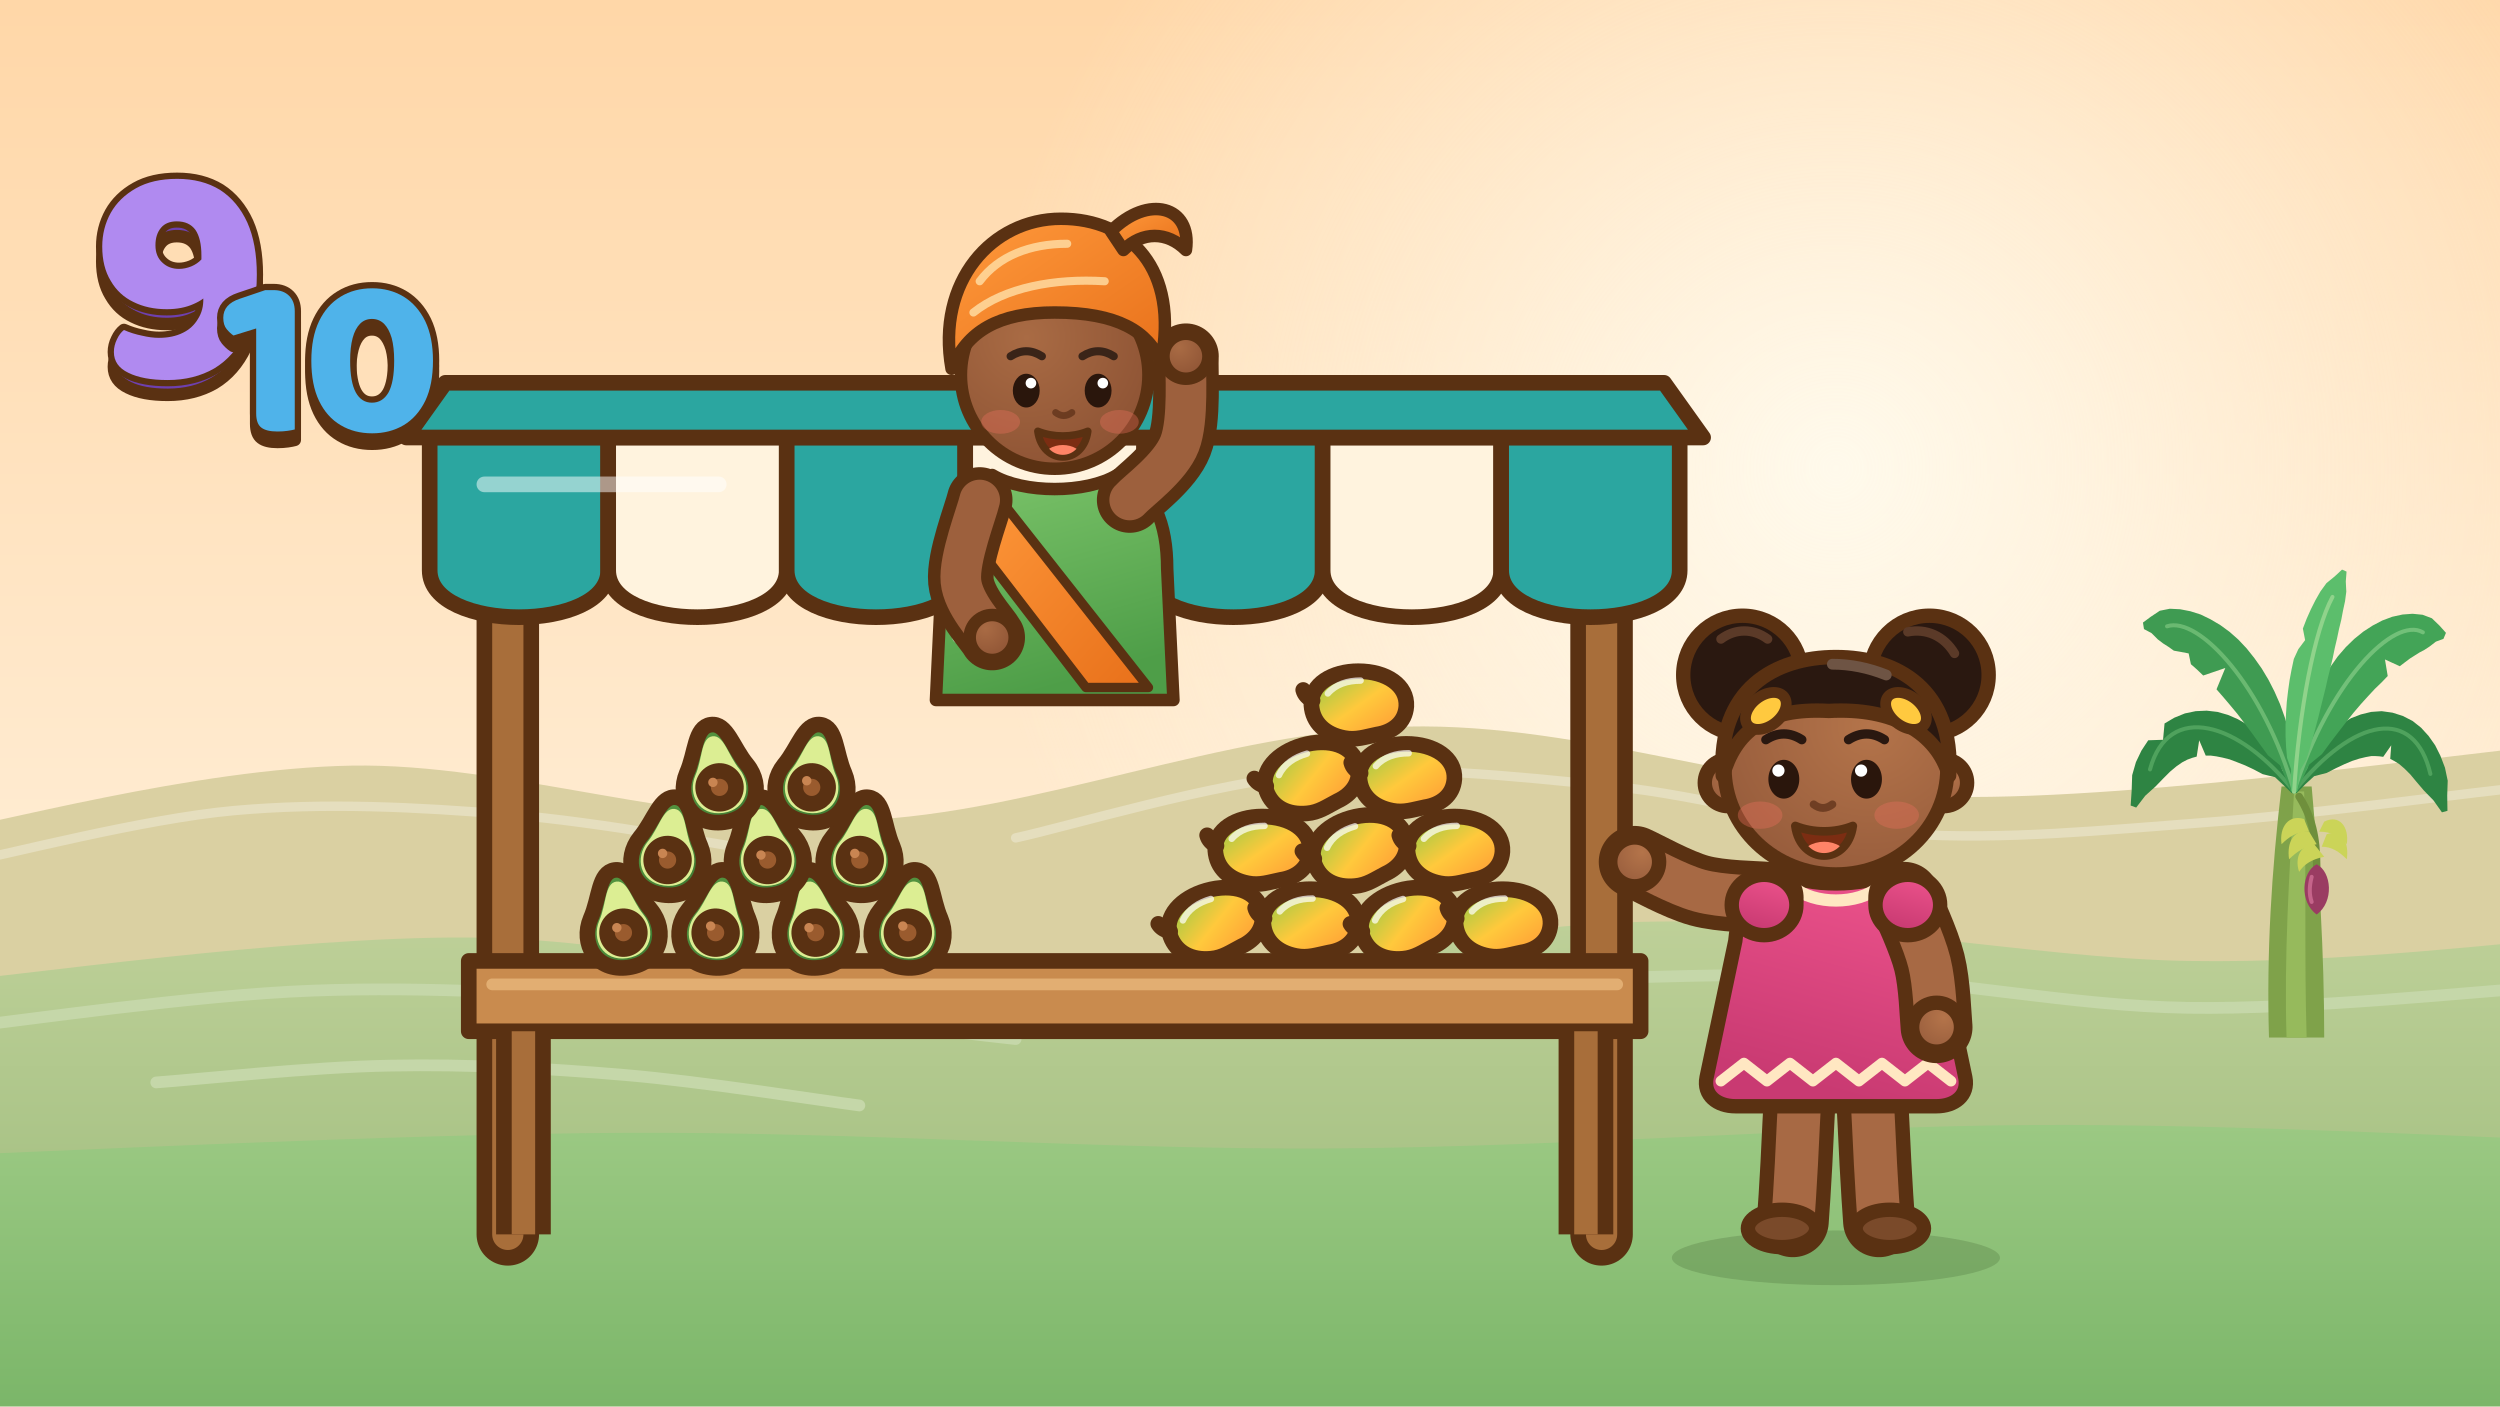
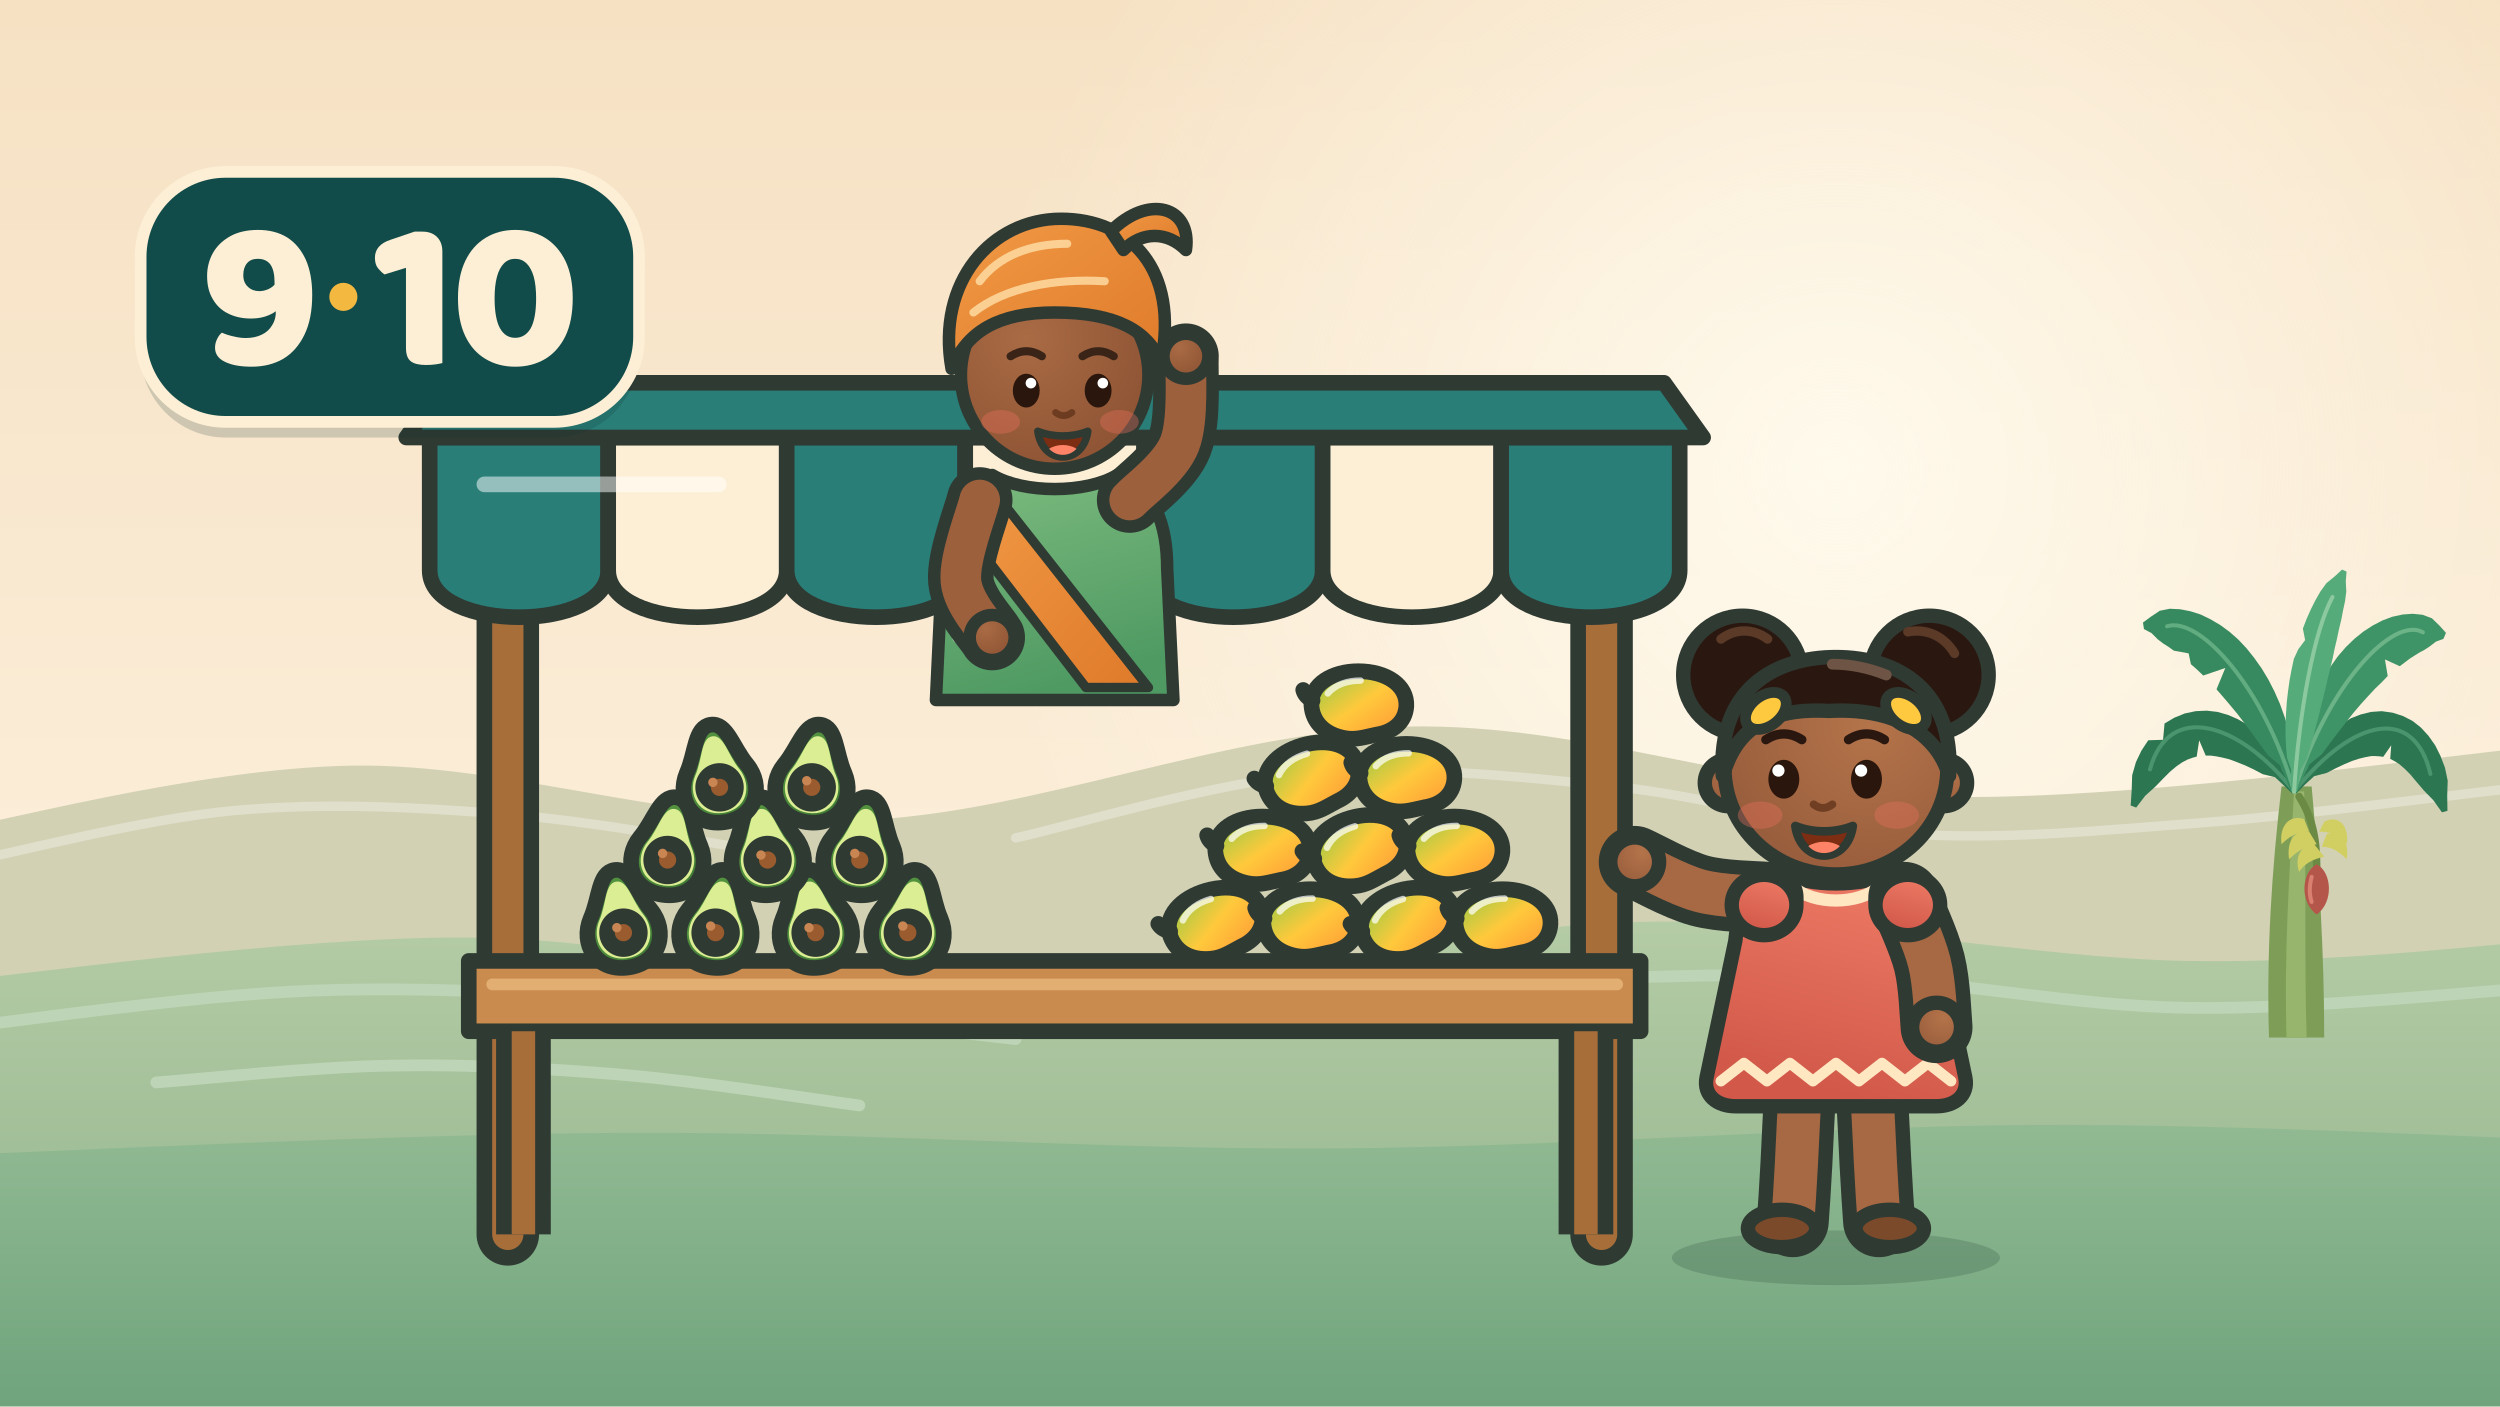
<svg xmlns="http://www.w3.org/2000/svg" viewBox="0 0 640 360" width="640" height="360" preserveAspectRatio="xMidYMid slice">
  <defs>
    <linearGradient id="tsky" x1="0" y1="0" x2="0" y2="1">
-       <stop offset="0" stop-color="#FFD7A8" />
-       <stop offset="0.7" stop-color="#FFEFD8" />
-       <stop offset="1" stop-color="#FFF6EA" />
+       <stop offset="0" stop-color="#F6E1C3" />
+       <stop offset="0.7" stop-color="#FCEFDB" />
+       <stop offset="1" stop-color="#FDF6EA" />
    </linearGradient>
    <radialGradient id="tglow" cx="0.5" cy="0.5" r="0.5">
      <stop offset="0" stop-color="#FFFBEE" stop-opacity="0.95" />
      <stop offset="0.5" stop-color="#FFFBEE" stop-opacity="0.45" />
      <stop offset="1" stop-color="#FFFBEE" stop-opacity="0" />
    </radialGradient>
    <linearGradient id="tmid" x1="0" y1="226" x2="0" y2="320" gradientUnits="userSpaceOnUse">
-       <stop offset="0" stop-color="#c1d29b" />
-       <stop offset="1" stop-color="#a2bf80" />
+       <stop offset="0" stop-color="#b8cea8" />
+       <stop offset="1" stop-color="#98b992" />
    </linearGradient>
    <linearGradient id="tnear" x1="0" y1="280" x2="0" y2="360" gradientUnits="userSpaceOnUse">
-       <stop offset="0" stop-color="#9fcb86" />
-       <stop offset="1" stop-color="#7bb669" />
+       <stop offset="0" stop-color="#95bc95" />
+       <stop offset="1" stop-color="#6fa47c" />
    </linearGradient>
    <symbol id="bp" viewBox="0 0 140 190">
-       <path d="M62 190C61 156 63 124 67 90H79C82 124 84 156 84 190Z" fill="#7FA24A" />
-       <path d="M69 190C68 158 70 126 72 92H76C77 126 76 158 77 190Z" fill="#96BA5C" />
-       <path d="M72.9 91.3L70.2 87.3L67.3 83.5L65.9 78.4L63.2 74.6L60.2 71.1L56.9 68L53.4 65.4L49.6 63.2L45.7 61.5L41.5 60.3L37.2 59.8L32.8 60L28.5 60.9L24.3 62.6L20.4 64.9L19.8 71.4L13.9 71.6L11.2 75.7L9 80.3L7.5 85.5L7.3 91.5L6.9 97.6L9.1 98.4L12.7 93.7L16.8 90L19.9 86.8L22.6 84.1L25.1 82L27.4 80.4L29.5 79.3L31.4 78.6L33.2 78.1L34.2 71.6L36.8 77.7L38.8 77.7L41 78L43.5 78.5L46.3 79.2L49.2 80.3L52.5 81.6L55.9 83.2L59.5 85.1L64.4 86.3L67.7 89.4L71.1 92.7Z" fill="#2E8443" />
-       <path d="M72 92C50 64 22 56 14.6 83.2" fill="none" stroke="#5DAF68" stroke-width="1.6" stroke-linecap="round" opacity=".7" />
-       <path d="M72.9 92.8L76.5 89.1L80 85.9L85 84.6L88.7 82.7L92.1 81.1L95.2 79.8L98 78.9L100.5 78.3L102.7 77.9L104.5 77.9L106.1 78L107.5 78.2L110.7 73.6L110.3 79L112 79.9L113.9 81.1L116 82.9L118.3 85.2L120.8 88.2L123.7 91.6L127.5 95.5L130.9 100.3L133.1 99.7L133 93.6L133.2 87.7L132.1 82.5L130.3 77.8L128.2 73.6L125.6 69.9L122.6 66.6L119.2 63.9L115.3 61.9L111.2 60.6L106.9 60L102.7 60.3L98.6 61.3L94.7 62.8L91 65L87.6 67.5L84.4 70.6L81.4 74L78.6 77.9L77.1 83.1L74.1 87L71.1 91.2Z" fill="#2E8443" />
-       <path d="M72 92C96 62 120 58 126.3 85" fill="none" stroke="#5DAF68" stroke-width="1.6" stroke-linecap="round" opacity=".7" />
-       <path d="M73.2 91.7L71.9 85.8L70.4 80.2L71.1 73.7L69.9 68L68.3 62.5L66.4 57.2L64.2 52.2L61.8 47.5L59.1 43L56.2 38.9L53.1 35L49.8 31.5L46.3 28.4L42.6 25.7L38.7 23.4L34.8 21.5L30.7 20.2L26.6 19.4L22.5 19.2L18.5 20L14.9 22.4L11.8 24.7L12.2 27.3L15.2 28.9L17.7 31.4L19.8 33L22 34.4L24.1 35.9L26.9 36.4L30 37L30.9 41.3L33.3 43.4L35.8 45.8L44.6 42.8L41.1 51.3L43.8 54.4L46.6 57.7L49.5 61.2L52.4 65L55.4 69L58.4 73.2L61.6 77.6L66.4 81.6L68.7 86.9L70.8 92.3Z" fill="#3F9B52" />
-       <path d="M72 92C60 50 34 22 21.4 26.2" fill="none" stroke="#7CC67F" stroke-width="1.6" stroke-linecap="round" opacity=".7" />
-       <path d="M73.1 92.4L75.5 86.7L78.1 81.2L83.1 77.1L86.4 72.6L89.6 68.4L92.7 64.4L95.7 60.6L98.6 57.2L101.5 54L104.2 51.1L106.9 48.5L109.3 46L108.2 39.4L114.1 42.1L116.2 40.5L118.2 39L120.1 37.8L122 36.6L123.9 35.6L125.9 34.3L128.5 32.3L131.5 31.2L132.5 28.8L130 26L126.9 23L123.2 21.6L119.2 21.2L115.2 21.5L111.1 22.4L107.1 23.9L103.3 25.9L99.6 28.3L96 31.2L92.6 34.5L89.4 38.2L86.5 42.3L83.7 46.6L81.2 51.3L78.8 56.3L76.8 61.6L75 67.2L73.6 73L74.1 79.7L72.4 85.6L70.9 91.6Z" fill="#43A457" />
-       <path d="M72 92C86 48 112 22 123.3 28.6" fill="none" stroke="#86CC87" stroke-width="1.6" stroke-linecap="round" opacity=".7" />
-       <path d="M73.2 92.1L73.8 87.8L74.5 83.4L76.9 79.3L78.2 75.1L79.4 70.9L80.5 66.8L81.6 62.7L82.6 58.6L83.6 54.6L84.6 50.6L85.5 46.6L86.5 42.6L87.4 38.8L88.2 34.9L89.1 31.1L89.9 27.3L90.8 23.6L91.5 19.9L92.3 16.2L92.8 12.4L92.6 8.3L92.9 4.4L91.1 3.6L88.2 6.3L84.9 9L82.5 12.3L80.5 15.8L78.7 19.4L77 23.2L75.5 27.1L76.4 31.7L73.7 35.3L71.9 39.2L71 43.4L70.2 47.7L69.6 52L69.1 56.3L68.8 60.7L68.6 65.2L68.6 69.6L68.8 74.1L69.2 78.6L70.8 83.1L70.8 87.5L70.8 91.9Z" fill="#5CBE6C" />
-       <path d="M72 92C74 60 80 28 87.3 14.5" fill="none" stroke="#A6DB98" stroke-width="1.6" stroke-linecap="round" opacity=".7" />
-       <path d="M74 94C79 102 81 110 81 122" fill="none" stroke="#6F8F3C" stroke-width="3" stroke-linecap="round" />
-       <g fill="#CBD458">
+       <path d="M62 190C61 156 63 124 67 90H79C82 124 84 156 84 190Z" fill="#7E9E58" />
+       <path d="M69 190C68 158 70 126 72 92H76C77 126 76 158 77 190Z" fill="#97B56C" />
+       <path d="M72.9 91.3L70.2 87.3L67.3 83.5L65.9 78.4L63.2 74.6L60.2 71.1L56.9 68L53.4 65.4L49.6 63.2L45.7 61.5L41.5 60.3L37.2 59.8L32.8 60L28.5 60.9L24.3 62.6L20.4 64.9L19.8 71.4L13.9 71.6L11.2 75.7L9 80.3L7.5 85.5L7.3 91.5L6.9 97.6L9.1 98.4L12.7 93.7L16.8 90L19.9 86.8L22.6 84.1L25.1 82L27.4 80.4L29.5 79.3L31.4 78.6L33.2 78.1L34.2 71.6L36.8 77.7L38.8 77.7L41 78L43.5 78.5L46.3 79.2L49.2 80.3L52.5 81.6L55.9 83.2L59.5 85.1L64.4 86.3L67.7 89.4L71.1 92.7Z" fill="#2C7652" />
+       <path d="M72 92C50 64 22 56 14.6 83.2" fill="none" stroke="#58A27A" stroke-width="1.6" stroke-linecap="round" opacity=".7" />
+       <path d="M72.9 92.8L76.5 89.1L80 85.9L85 84.6L88.7 82.7L92.1 81.1L95.2 79.8L98 78.9L100.5 78.3L102.7 77.9L104.5 77.9L106.1 78L107.5 78.2L110.7 73.6L110.3 79L112 79.9L113.9 81.1L116 82.9L118.3 85.2L120.8 88.2L123.7 91.6L127.5 95.5L130.9 100.3L133.1 99.7L133 93.6L133.2 87.7L132.1 82.5L130.3 77.8L128.2 73.6L125.6 69.9L122.6 66.6L119.2 63.9L115.3 61.9L111.2 60.6L106.9 60L102.7 60.3L98.6 61.3L94.7 62.8L91 65L87.6 67.5L84.4 70.6L81.4 74L78.6 77.9L77.1 83.1L74.1 87L71.1 91.2Z" fill="#2C7652" />
+       <path d="M72 92C96 62 120 58 126.3 85" fill="none" stroke="#58A27A" stroke-width="1.6" stroke-linecap="round" opacity=".7" />
+       <path d="M73.2 91.7L71.9 85.8L70.4 80.2L71.1 73.7L69.9 68L68.3 62.5L66.4 57.2L64.2 52.2L61.8 47.5L59.1 43L56.2 38.9L53.1 35L49.8 31.5L46.3 28.4L42.6 25.7L38.7 23.4L34.8 21.5L30.7 20.2L26.6 19.4L22.5 19.2L18.5 20L14.9 22.4L11.8 24.7L12.2 27.3L15.2 28.9L17.7 31.4L19.8 33L22 34.4L24.1 35.9L26.9 36.4L30 37L30.9 41.3L33.3 43.4L35.8 45.8L44.6 42.8L41.1 51.3L43.8 54.4L46.6 57.7L49.5 61.2L52.4 65L55.4 69L58.4 73.2L61.6 77.6L66.4 81.6L68.7 86.9L70.8 92.3Z" fill="#378A5F" />
+       <path d="M72 92C60 50 34 22 21.4 26.2" fill="none" stroke="#74BA8E" stroke-width="1.6" stroke-linecap="round" opacity=".7" />
+       <path d="M73.1 92.4L75.5 86.7L78.1 81.2L83.1 77.1L86.4 72.6L89.6 68.4L92.7 64.4L95.7 60.6L98.6 57.2L101.5 54L104.2 51.1L106.9 48.5L109.3 46L108.2 39.4L114.1 42.1L116.2 40.5L118.2 39L120.1 37.8L122 36.6L123.9 35.6L125.9 34.3L128.5 32.3L131.5 31.2L132.5 28.8L130 26L126.9 23L123.2 21.6L119.2 21.2L115.2 21.5L111.1 22.4L107.1 23.9L103.3 25.9L99.6 28.3L96 31.2L92.6 34.5L89.4 38.2L86.5 42.3L83.7 46.6L81.2 51.3L78.8 56.3L76.8 61.6L75 67.2L73.6 73L74.1 79.7L72.4 85.6L70.9 91.6Z" fill="#3F9467" />
+       <path d="M72 92C86 48 112 22 123.3 28.6" fill="none" stroke="#80C196" stroke-width="1.6" stroke-linecap="round" opacity=".7" />
+       <path d="M73.2 92.1L73.8 87.8L74.5 83.4L76.9 79.3L78.2 75.1L79.4 70.9L80.5 66.8L81.6 62.7L82.6 58.6L83.6 54.6L84.6 50.6L85.5 46.6L86.5 42.6L87.4 38.8L88.2 34.9L89.1 31.1L89.9 27.3L90.8 23.6L91.5 19.9L92.3 16.2L92.8 12.4L92.6 8.3L92.9 4.4L91.1 3.6L88.2 6.3L84.9 9L82.5 12.3L80.5 15.8L78.7 19.4L77 23.2L75.5 27.1L76.4 31.7L73.7 35.3L71.9 39.2L71 43.4L70.2 47.7L69.6 52L69.1 56.3L68.8 60.7L68.6 65.2L68.6 69.6L68.8 74.1L69.2 78.6L70.8 83.1L70.8 87.5L70.8 91.9Z" fill="#56AB7B" />
+       <path d="M72 92C74 60 80 28 87.3 14.5" fill="none" stroke="#A2D6AE" stroke-width="1.6" stroke-linecap="round" opacity=".7" />
+       <path d="M74 94C79 102 81 110 81 122" fill="none" stroke="#6B8A44" stroke-width="3" stroke-linecap="round" />
+       <g fill="#D2CF62">
        <path d="M76 103C70 101 66 106 67 113C70 110 73 108 78 108Z" />
        <path d="M78 108C72 107 69 112 70 119C73 116 76 114 81 113Z" />
        <path d="M80 113C75 113 72 118 74 124C76 121 79 119 84 118Z" />
        <path d="M84 104C90 101 94 106 93 113C90 110 87 108 82 108Z" />
        <path d="M85 109C91 107 94 112 93 119C90 116 87 114 83 114Z" />
      </g>
-       <path d="M81 121C87 124 88 136 81 141C74 136 75 124 81 121Z" fill="#9A3C62" />
-       <path d="M79 126C78 130 78 133 79 136" fill="none" stroke="#C5648A" stroke-width="1.6" stroke-linecap="round" />
+       <path d="M81 121C87 124 88 136 81 141C74 136 75 124 81 121Z" fill="#B4574A" />
+       <path d="M79 126C78 130 78 133 79 136" fill="none" stroke="#DA8070" stroke-width="1.6" stroke-linecap="round" />
    </symbol>
    <radialGradient id="sk-seller" cx="0.35" cy="0.3" r="0.85">
      <stop offset="0" stop-color="#A96B44" />
      <stop offset="1" stop-color="#8A5032" />
    </radialGradient>
    <linearGradient id="seller-wrap" x1="0" y1="0" x2="1" y2="1">
-       <stop offset="0" stop-color="#FF9A3C" />
-       <stop offset="1" stop-color="#E8701A" />
+       <stop offset="0" stop-color="#F29A45" />
+       <stop offset="1" stop-color="#DE7A2A" />
    </linearGradient>
    <linearGradient id="seller-cloth" x1="0" y1="0" x2="0.3" y2="1">
-       <stop offset="0" stop-color="#7CC46A" />
-       <stop offset="1" stop-color="#4E9E48" />
+       <stop offset="0" stop-color="#7DBB7F" />
+       <stop offset="1" stop-color="#4F9A63" />
    </linearGradient>
    <linearGradient id="g-avo" x1="0" y1="0" x2="1" y2="1">
      <stop offset="0" stop-color="#5C9E44" />
      <stop offset="1" stop-color="#3B7631" />
    </linearGradient>
-     <g id="fr-avocado" stroke="#5A3112" stroke-linejoin="round">
+     <g id="fr-avocado" stroke="#2F3A33" stroke-linejoin="round">
      <path d="M50 8C64 8 66 30 76 46C88 66 78 92 50 92C22 92 12 66 24 46C34 30 36 8 50 8Z" fill="url(#g-avo)" />
      <path d="M50 18C60 18 61 36 69 49C78 64 71 84 50 84C29 84 22 64 31 49C39 36 40 18 50 18Z" fill="#DCEE93" stroke="none" />
      <circle cx="50" cy="62" r="14" fill="#9A5B2E" />
      <circle cx="45" cy="57" r="4" fill="#C98552" stroke="none" />
    </g>
    <linearGradient id="g-mango" x1="0" y1="0" x2="1" y2="1">
      <stop offset="0.1" stop-color="#9BCB45" />
      <stop offset="0.5" stop-color="#FFC93C" />
      <stop offset="1" stop-color="#FF9234" />
    </linearGradient>
-     <g id="fr-mango" stroke="#5A3112" stroke-linejoin="round">
+     <g id="fr-mango" stroke="#2F3A33" stroke-linejoin="round">
      <g transform="rotate(-28 50 52)">
        <path d="M10 54C9 36 28 25 50 25C74 25 92 37 91 55C90 69 79 77 66 79C56 81 48 84 38 82C22 79 11 69 10 54Z" fill="url(#g-mango)" />
        <path d="M24 44C31 36 41 33 52 33" fill="none" stroke="#fff" stroke-opacity=".7" stroke-width="5.5" stroke-linecap="round" />
        <path d="M11 50C7 48 4 45 3 41" fill="none" stroke-linecap="round" />
      </g>
    </g>
    <radialGradient id="sk-keza" cx="0.35" cy="0.3" r="0.85">
      <stop offset="0" stop-color="#B4744A" />
      <stop offset="1" stop-color="#93593A" />
    </radialGradient>
    <linearGradient id="kz-dress" x1="0" y1="0" x2="0.3" y2="1">
-       <stop offset="0" stop-color="#F0558E" />
-       <stop offset="1" stop-color="#C93A72" />
-     </linearGradient>
-     <g id="n9">
-       <path transform="translate(-27.8 0)" d="M6.9-7.3L6.9-7.3Q6.9-9.4 7.9-11.4Q8.8-13.3 10.1-14.3L10.1-14.3Q12.8-13.1 15.8-12.5Q18.7-11.8 21.2-11.8L21.2-11.8Q25.6-11.8 28.8-13.4Q31.9-14.9 33.6-17.8Q35.4-20.6 35.3-24.3L35.3-24.3Q34-23.3 32.1-22.5Q30.3-21.7 28.2-21.3Q26.1-20.9 23.7-20.9L23.7-20.9Q17.7-20.9 13.1-23.2Q8.5-25.4 5.9-29.9Q3.2-34.3 3.2-40.8L3.2-40.8Q3.2-46.6 5.9-51.5Q8.6-56.3 13.9-59.3Q19.2-62.3 27-62.3L27-62.3Q34.9-62.3 40.6-58.8Q46.2-55.2 49.3-48.4Q52.3-41.6 52.3-31.9L52.3-31.9Q52.3-20.8 48.7-13.4Q45.1-5.9 38.8-2.1Q32.4 1.6 24 1.6L24 1.6Q16.1 1.6 11.5-0.7Q6.9-2.9 6.9-7.3ZM27.6-33.7L27.6-33.7Q29.5-33.7 31.5-34.5Q33.4-35.3 34.7-36.7L34.7-36.7L34.7-38Q34.7-43.3 32.8-46.1Q30.8-48.8 26.9-48.8L26.9-48.8Q23.6-48.8 21.9-46.8Q20.1-44.7 20.1-41.2L20.1-41.2Q20.1-37.7 22.3-35.7Q24.4-33.7 27.6-33.7Z" />
-     </g>
-     <g id="n10">
-       <path transform="translate(-47.2 0)" d="M32.5-52.2L32.5-13.1L15.5-13.1L15.5-44.6L5.5-41.5Q4-42.5 2.5-44.3Q1-46.1 1-49.3L1-49.3Q1-55.3 8.3-57.7L8.3-57.7L19.5-61.5L23.2-61.5Q27.5-61.5 30-59Q32.5-56.5 32.5-52.2L32.5-52.2ZM15.5-7.2L15.5-26.4L32.5-26.4L32.5-0.1Q31.4 0.2 29.4 0.5Q27.3 0.8 24.9 0.8L24.9 0.8Q20 0.8 17.8-0.9Q15.5-2.6 15.5-7.2L15.5-7.2Z" />
-       <path transform="translate(-10.9 0)" d="M40-30.4L40-30.4Q40-36.3 38.9-40.4Q37.7-44.5 35.5-46.7Q33.3-48.8 30.2-48.8L30.2-48.8Q27.1-48.8 25.0-46.7Q22.8-44.5 21.7-40.4Q20.6-36.3 20.6-30.4L20.6-30.4Q20.6-21 23.1-16.4Q25.6-11.9 30.2-11.9L30.2-11.9Q34.9-11.9 37.5-16.4Q40-21 40-30.4ZM30.3 1.6L30.3 1.6Q22.4 1.6 16.4-2Q10.3-5.6 6.9-12.7Q3.5-19.8 3.5-30.4L3.5-30.4Q3.5-40.7 6.9-47.8Q10.3-54.9 16.4-58.6Q22.4-62.3 30.3-62.3L30.3-62.3Q38.1-62.3 44.2-58.6Q50.2-54.9 53.7-47.8Q57.1-40.7 57.1-30.4L57.1-30.4Q57.1-19.8 53.7-12.7Q50.2-5.6 44.2-2Q38.1 1.6 30.3 1.6Z" />
-     </g>
+       <stop offset="0" stop-color="#F07E68" />
+       <stop offset="1" stop-color="#D2594A" />
+     </linearGradient>
  </defs>
  <rect width="640" height="360" fill="url(#tsky)" />
  <circle cx="470" cy="120" r="220" fill="url(#tglow)" />
-   <path d="M-20 214c18.3-3 70-17.3 110-18c40-.7 85 15.7 130 14c45-1.7 93.3-23 140-24c46.7-1 90 17.3 140 18c50 .7 133.3-11.7 160-14V360H-20Z" fill="#dad0a2" />
-   <path d="M260 214.5c12.7-2.7 50.7-14.2 76-16.4c25.3-2.2 50.7.5 76 3.1c25.3 2.5 50.7 10.7 76 12.3c25.3 1.6 50.7-1 76-2.9c25.3-1.9 63.3-7 76-8.4M-10 221c11.7-2.2 46.7-11.4 70-13.5c23.3-2.1 46.7-.9 70 1c23.3 1.8 58.3 8.5 70 10.2" fill="none" stroke="#e5debe" stroke-width="2.4" stroke-linecap="round" />
+   <path d="M-20 214c18.3-3 70-17.3 110-18c40-.7 85 15.7 130 14c45-1.7 93.3-23 140-24c46.7-1 90 17.3 140 18c50 .7 133.3-11.7 160-14V360H-20Z" fill="#d2d1b4" />
+   <path d="M260 214.5c12.7-2.7 50.7-14.2 76-16.4c25.3-2.2 50.7.5 76 3.1c25.3 2.5 50.7 10.7 76 12.3c25.3 1.6 50.7-1 76-2.9c25.3-1.9 63.3-7 76-8.4M-10 221c11.7-2.2 46.7-11.4 70-13.5c23.3-2.1 46.7-.9 70 1c23.3 1.8 58.3 8.5 70 10.2" fill="none" stroke="#e0dfcb" stroke-width="2.4" stroke-linecap="round" />
  <path d="M-20 252c23.3-2 93.3-12.3 140-12c46.7.3 90 14.7 140 14c50-.7 110-16.7 160-18c50-1.3 100 9.3 140 10c40 .7 83.3-5 100-6V360H-20Z" fill="url(#tmid)" />
-   <path d="M-10 263c15-1.6 60-8.3 90-9.4c30-1.1 60 .8 90 2.9c30 2.1 75 7.9 90 9.5M40 277.1c10-.7 40-4 60-4.3c20-.4 40 .7 60 2.4c20 1.7 50 6.5 60 7.8M380 251.4c15-.2 60-2.6 90-1.5c30 1.1 60 7.6 90 8.1c30 .5 75-4.3 90-5.2" fill="none" stroke="#c5d7a9" stroke-width="3" stroke-linecap="round" />
+   <path d="M-10 263c15-1.6 60-8.3 90-9.4c30-1.1 60 .8 90 2.9c30 2.1 75 7.9 90 9.5M40 277.1c10-.7 40-4 60-4.3c20-.4 40 .7 60 2.4c20 1.7 50 6.5 60 7.8M380 251.4c15-.2 60-2.6 90-1.5c30 1.1 60 7.6 90 8.1c30 .5 75-4.3 90-5.2" fill="none" stroke="#bed4b6" stroke-width="3" stroke-linecap="round" />
  <use href="#bp" x="541" y="143.5" width="90" height="122.1" />
  <path d="M-20 296c30-1 120-5.7 180-6c60-.3 120 4.3 180 4c60-.3 126.7-5.7 180-6c53.3-.3 116.7 3.3 140 4V360H-20Z" fill="url(#tnear)" />
-   <path d="M130 316V142M410 316V142" stroke="#5A3112" stroke-width="16" stroke-linecap="round" />
+   <path d="M130 316V142M410 316V142" stroke="#2F3A33" stroke-width="16" stroke-linecap="round" />
  <path d="M130 316V142M410 316V142" stroke="#A86E3A" stroke-width="8" stroke-linecap="round" />
-   <g stroke="#5A3112" stroke-width="4" stroke-linejoin="round">
-     <path d="M110 112H155.7V146C155.7 162 110 162 110 146Z" fill="#2BA6A0" />
-     <path d="M155.7 112H201.4V146C201.4 162 155.7 162 155.7 146Z" fill="#FFF3DE" />
-     <path d="M201.4 112H247.1V146C247.1 162 201.4 162 201.4 146Z" fill="#2BA6A0" />
-     <path d="M247.1 112H292.9V146C292.9 162 247.1 162 247.1 146Z" fill="#FFF3DE" />
-     <path d="M292.9 112H338.6V146C338.6 162 292.9 162 292.9 146Z" fill="#2BA6A0" />
-     <path d="M338.6 112H384.3V146C384.3 162 338.6 162 338.6 146Z" fill="#FFF3DE" />
-     <path d="M384.3 112H430V146C430 162 384.3 162 384.3 146Z" fill="#2BA6A0" />
-   </g>
-   <path d="M104 112H436L426 98H114Z" fill="#2BA6A0" stroke="#5A3112" stroke-width="4" stroke-linejoin="round" />
+   <g stroke="#2F3A33" stroke-width="4" stroke-linejoin="round">
+     <path d="M110 112H155.7V146C155.7 162 110 162 110 146Z" fill="#2A7E78" />
+     <path d="M155.7 112H201.4V146C201.4 162 155.7 162 155.7 146Z" fill="#FCEFD5" />
+     <path d="M201.4 112H247.1V146C247.1 162 201.4 162 201.4 146Z" fill="#2A7E78" />
+     <path d="M247.1 112H292.9V146C292.9 162 247.1 162 247.1 146Z" fill="#FCEFD5" />
+     <path d="M292.9 112H338.6V146C338.6 162 292.9 162 292.9 146Z" fill="#2A7E78" />
+     <path d="M338.6 112H384.3V146C384.3 162 338.6 162 338.6 146Z" fill="#FCEFD5" />
+     <path d="M384.3 112H430V146C430 162 384.3 162 384.3 146Z" fill="#2A7E78" />
+   </g>
+   <path d="M104 112H436L426 98H114Z" fill="#2A7E78" stroke="#2F3A33" stroke-width="4" stroke-linejoin="round" />
  <path d="M124 124H184" stroke="#fff" stroke-width="4" stroke-linecap="round" opacity=".5" />
  <g transform="translate(270 256) scale(0.8 0.8)">
-     <path d="M-20 -168C-32 -164-36 -152-36 -138L-38 -96H38L36 -138C36 -152 32 -164 20 -168C10 -162-10 -162-20 -168Z" fill="url(#seller-cloth)" stroke="#5A3112" stroke-width="4" stroke-linejoin="round" />
-     <path d="M-22 -166L30 -100H10L-30 -152Z" fill="url(#seller-wrap)" stroke="#5A3112" stroke-width="3" stroke-linejoin="round" />
+     <path d="M-20 -168C-32 -164-36 -152-36 -138L-38 -96H38L36 -138C36 -152 32 -164 20 -168C10 -162-10 -162-20 -168Z" fill="url(#seller-cloth)" stroke="#2F3A33" stroke-width="4" stroke-linejoin="round" />
+     <path d="M-22 -166L30 -100H10L-30 -152Z" fill="url(#seller-wrap)" stroke="#2F3A33" stroke-width="3" stroke-linejoin="round" />
    <path d="M-26 -152C-28 -140-30 -128-31 -116" fill="none" stroke="#fff" stroke-width="3.6" stroke-linecap="round" opacity=".5" />
-     <path d="M-24-160c-1 4.3-6.7 18.7-6 26c.7 7.3 8.3 15 10 18" fill="none" stroke="#5A3112" stroke-width="21" stroke-linecap="round" stroke-linejoin="round" />
+     <path d="M-24-160c-1 4.3-6.7 18.7-6 26c.7 7.3 8.3 15 10 18" fill="none" stroke="#2F3A33" stroke-width="21" stroke-linecap="round" stroke-linejoin="round" />
    <path d="M-24-160c-1 4.3-6.7 18.7-6 26c.7 7.3 8.3 15 10 18" fill="none" stroke="#9d603d" stroke-width="13" stroke-linecap="round" stroke-linejoin="round" />
-     <path d="M24-160c2.7-3 13-10.3 16-18c3-7.7 1.7-23.3 2-28" fill="none" stroke="#5A3112" stroke-width="21" stroke-linecap="round" stroke-linejoin="round" />
+     <path d="M24-160c2.7-3 13-10.3 16-18c3-7.7 1.7-23.3 2-28" fill="none" stroke="#2F3A33" stroke-width="21" stroke-linecap="round" stroke-linejoin="round" />
    <path d="M24-160c2.7-3 13-10.3 16-18c3-7.7 1.7-23.3 2-28" fill="none" stroke="#9d603d" stroke-width="13" stroke-linecap="round" stroke-linejoin="round" />
-     <circle cx="-20" cy="-116" r="7.2" fill="url(#sk-seller)" stroke="#5A3112" stroke-width="4" />
-     <circle cx="42" cy="-206" r="7.2" fill="url(#sk-seller)" stroke="#5A3112" stroke-width="4" />
-     <g fill="url(#sk-seller)" stroke="#5A3112" stroke-width="4">
+     <circle cx="-20" cy="-116" r="7.2" fill="url(#sk-seller)" stroke="#2F3A33" stroke-width="4" />
+     <circle cx="42" cy="-206" r="7.2" fill="url(#sk-seller)" stroke="#2F3A33" stroke-width="4" />
+     <g fill="url(#sk-seller)" stroke="#2F3A33" stroke-width="4">
      <ellipse cx="0" cy="-200" rx="30" ry="30" />
    </g>
-     <path d="M-33 -202C-38 -230-20 -250 2 -250C24 -250 40 -234 34 -204C30 -214 20 -220 0 -220C-18 -220-28 -214-33 -202Z" fill="url(#seller-wrap)" stroke="#5A3112" stroke-width="4" stroke-linejoin="round" />
-     <path d="M18 -246C30 -258 44 -254 42 -240C36 -246 28 -246 22 -240Z" fill="url(#seller-wrap)" stroke="#5A3112" stroke-width="4" stroke-linejoin="round" />
+     <path d="M-33 -202C-38 -230-20 -250 2 -250C24 -250 40 -234 34 -204C30 -214 20 -220 0 -220C-18 -220-28 -214-33 -202Z" fill="url(#seller-wrap)" stroke="#2F3A33" stroke-width="4" stroke-linejoin="round" />
+     <path d="M18 -246C30 -258 44 -254 42 -240C36 -246 28 -246 22 -240Z" fill="url(#seller-wrap)" stroke="#2F3A33" stroke-width="4" stroke-linejoin="round" />
    <path d="M-24 -230C-18 -238-8 -242 4 -242M-26 -220C-16 -228 0 -231 16 -230" fill="none" stroke="#FFE0A8" stroke-width="2.6" stroke-linecap="round" opacity=".8" />
    <ellipse cx="-9.1" cy="-195" rx="4.3" ry="5.4" fill="#2A160C" />
    <circle cx="-7.6" cy="-197.4" r="1.7" fill="#fff" />
    <ellipse cx="13.9" cy="-195" rx="4.3" ry="5.4" fill="#2A160C" />
    <circle cx="15.4" cy="-197.4" r="1.7" fill="#fff" />
    <path d="M-14.1 -206q5 -3.2 10 0M8.9 -206q5 -3.2 10 0" fill="none" stroke="#3A2418" stroke-width="2.6" stroke-linecap="round" />
    <g fill="#E86F5C" opacity=".38">
      <ellipse cx="-17.3" cy="-185" rx="6.2" ry="3.8" />
      <ellipse cx="20.7" cy="-185" rx="6.2" ry="3.8" />
    </g>
    <path d="M0.3 -188q2.6 2 5.2 0" fill="none" stroke="#5A2E16" stroke-width="2.2" stroke-linecap="round" opacity=".7" />
-     <path d="M-5.4 -182c1.5 11 14.5 11 16 0c-5 2-11 2-16 0Z" fill="#7C2D12" stroke="#5A3112" stroke-width="2.4" stroke-linejoin="round" />
+     <path d="M-5.4 -182c1.5 11 14.5 11 16 0c-5 2-11 2-16 0Z" fill="#7C2D12" stroke="#2F3A33" stroke-width="2.4" stroke-linejoin="round" />
    <path d="M-1.8 -176.4c2.6-1.6 6.2-1.6 8.8 0c-2.4 2.6-6.4 2.6-8.8 0Z" fill="#FF8467" />
  </g>
-   <path d="M120 246H420V264H120Z" fill="#C98B4E" stroke="#5A3112" stroke-width="4" stroke-linejoin="round" />
+   <path d="M120 246H420V264H120Z" fill="#C98B4E" stroke="#2F3A33" stroke-width="4" stroke-linejoin="round" />
  <path d="M126 252H414" stroke="#E2AE72" stroke-width="3" stroke-linecap="round" />
-   <path d="M134 264V316M406 264V316" stroke="#5A3112" stroke-width="14" />
+   <path d="M134 264V316M406 264V316" stroke="#2F3A33" stroke-width="14" />
  <path d="M134 264V316M406 264V316" stroke="#A86E3A" stroke-width="6" />
  <use href="#fr-avocado" transform="translate(144.1 220.2) scale(0.3) rotate(-8 50 50)" stroke-width="13.33" />
  <use href="#fr-avocado" transform="translate(168.7 220.2) scale(0.3) rotate(8 50 50)" stroke-width="13.33" />
  <use href="#fr-avocado" transform="translate(193.3 220.2) scale(0.3) rotate(-8 50 50)" stroke-width="13.33" />
  <use href="#fr-avocado" transform="translate(217.9 220.2) scale(0.3) rotate(8 50 50)" stroke-width="13.33" />
  <use href="#fr-avocado" transform="translate(156.4 201.6) scale(0.3) rotate(8 50 50)" stroke-width="13.33" />
  <use href="#fr-avocado" transform="translate(181 201.6) scale(0.3) rotate(-8 50 50)" stroke-width="13.33" />
  <use href="#fr-avocado" transform="translate(205.6 201.6) scale(0.3) rotate(8 50 50)" stroke-width="13.33" />
  <use href="#fr-avocado" transform="translate(168.7 183) scale(0.3) rotate(-8 50 50)" stroke-width="13.33" />
  <use href="#fr-avocado" transform="translate(193.3 183) scale(0.3) rotate(8 50 50)" stroke-width="13.33" />
  <use href="#fr-mango" transform="translate(296.1 220.2) scale(0.3) rotate(12 50 50)" stroke-width="13.33" />
  <use href="#fr-mango" transform="translate(320.7 220.2) scale(0.3) rotate(28 50 50)" stroke-width="13.33" />
  <use href="#fr-mango" transform="translate(345.3 220.2) scale(0.3) rotate(12 50 50)" stroke-width="13.33" />
  <use href="#fr-mango" transform="translate(369.9 220.2) scale(0.3) rotate(28 50 50)" stroke-width="13.33" />
  <use href="#fr-mango" transform="translate(308.4 201.6) scale(0.3) rotate(28 50 50)" stroke-width="13.33" />
  <use href="#fr-mango" transform="translate(333 201.6) scale(0.3) rotate(12 50 50)" stroke-width="13.33" />
  <use href="#fr-mango" transform="translate(357.6 201.6) scale(0.3) rotate(28 50 50)" stroke-width="13.33" />
  <use href="#fr-mango" transform="translate(320.7 183) scale(0.3) rotate(12 50 50)" stroke-width="13.33" />
  <use href="#fr-mango" transform="translate(345.3 183) scale(0.3) rotate(28 50 50)" stroke-width="13.33" />
  <use href="#fr-mango" transform="translate(333 164.4) scale(0.3) rotate(28 50 50)" stroke-width="13.33" />
-   <ellipse cx="470" cy="322" rx="42" ry="7" fill="#2E4A1E" opacity="0.2" />
+   <ellipse cx="470" cy="322" rx="42" ry="7" fill="#1F3D33" opacity="0.2" />
  <g transform="translate(470 320) scale(-0.92 0.92)">
-     <g fill="#2A1810" stroke="#5A3112" stroke-width="4">
+     <g fill="#2A1810" stroke="#2F3A33" stroke-width="4">
      <circle cx="-26" cy="-160" r="16.5" />
      <circle cx="26" cy="-160" r="16.5" />
    </g>
    <path d="M-33 -166c3-5 8-7 13-6M19 -170c4-3 9-3 13 0" fill="none" stroke="#5B3A28" stroke-width="2.6" stroke-linecap="round" />
-     <path d="M-10-44c-.2 3.3-.7 14-1 20c-.3 6-.8 13.3-1 16" fill="none" stroke="#5A3112" stroke-width="20" stroke-linecap="round" stroke-linejoin="round" />
+     <path d="M-10-44c-.2 3.3-.7 14-1 20c-.3 6-.8 13.3-1 16" fill="none" stroke="#2F3A33" stroke-width="20" stroke-linecap="round" stroke-linejoin="round" />
    <path d="M-10-44c-.2 3.3-.7 14-1 20c-.3 6-.8 13.3-1 16" fill="none" stroke="#a76944" stroke-width="12" stroke-linecap="round" stroke-linejoin="round" />
-     <path d="M10-44c.2 3.3.7 14 1 20c.3 6 .8 13.3 1 16" fill="none" stroke="#5A3112" stroke-width="20" stroke-linecap="round" stroke-linejoin="round" />
+     <path d="M10-44c.2 3.3.7 14 1 20c.3 6 .8 13.3 1 16" fill="none" stroke="#2F3A33" stroke-width="20" stroke-linecap="round" stroke-linejoin="round" />
    <path d="M10-44c.2 3.3.7 14 1 20c.3 6 .8 13.3 1 16" fill="none" stroke="#a76944" stroke-width="12" stroke-linecap="round" stroke-linejoin="round" />
-     <ellipse cx="-15" cy="-6" rx="9.5" ry="5.2" fill="#7A4A2A" stroke="#5A3112" stroke-width="4" />
-     <ellipse cx="15" cy="-6" rx="9.5" ry="5.2" fill="#7A4A2A" stroke="#5A3112" stroke-width="4" />
-     <path d="M-15 -105C-24 -103-27-96-28-86L-36 -48C-37 -43-33 -40-28 -40H28C33 -40 37 -43 36 -48L28-86C27-96 24-103 15-105C8-101-8-101-15-105Z" fill="url(#kz-dress)" stroke="#5A3112" stroke-width="4" stroke-linejoin="round" />
+     <ellipse cx="-15" cy="-6" rx="9.5" ry="5.2" fill="#7A4A2A" stroke="#2F3A33" stroke-width="4" />
+     <ellipse cx="15" cy="-6" rx="9.5" ry="5.2" fill="#7A4A2A" stroke="#2F3A33" stroke-width="4" />
+     <path d="M-15 -105C-24 -103-27-96-28-86L-36 -48C-37 -43-33 -40-28 -40H28C33 -40 37 -43 36 -48L28-86C27-96 24-103 15-105C8-101-8-101-15-105Z" fill="url(#kz-dress)" stroke="#2F3A33" stroke-width="4" stroke-linejoin="round" />
    <path d="M-32 -47L-25.6 -52L-19.2 -47L-12.8 -52L-6.4 -47L0 -52L6.4 -47L12.8 -52L19.2 -47L25.6 -52L32 -47" fill="none" stroke="#FFE7C2" stroke-width="3" stroke-linejoin="round" stroke-linecap="round" />
    <path d="M-12 -101C-6-96 6-96 12-101" fill="none" stroke="#FFE7C2" stroke-width="3.4" stroke-linecap="round" />
    <path d="M-20 -88C-22 -78-24 -68-26 -60" fill="none" stroke="#fff" stroke-width="3.6" stroke-linecap="round" opacity=".45" />
-     <path d="M-19-98c-1.2 3-5.5 12-7 18c-1.5 6-1.7 15-2 18" fill="none" stroke="#5A3112" stroke-width="20" stroke-linecap="round" stroke-linejoin="round" />
+     <path d="M-19-98c-1.2 3-5.5 12-7 18c-1.5 6-1.7 15-2 18" fill="none" stroke="#2F3A33" stroke-width="20" stroke-linecap="round" stroke-linejoin="round" />
    <path d="M-19-98c-1.2 3-5.5 12-7 18c-1.5 6-1.7 15-2 18" fill="none" stroke="#a76944" stroke-width="12" stroke-linecap="round" stroke-linejoin="round" />
-     <path d="M19-98c3.2-.3 12.8-.3 19-2c6.2-1.7 15-6.7 18-8" fill="none" stroke="#5A3112" stroke-width="20" stroke-linecap="round" stroke-linejoin="round" />
+     <path d="M19-98c3.2-.3 12.8-.3 19-2c6.2-1.7 15-6.7 18-8" fill="none" stroke="#2F3A33" stroke-width="20" stroke-linecap="round" stroke-linejoin="round" />
    <path d="M19-98c3.2-.3 12.8-.3 19-2c6.2-1.7 15-6.7 18-8" fill="none" stroke="#a76944" stroke-width="12" stroke-linecap="round" stroke-linejoin="round" />
-     <circle cx="-28" cy="-62" r="6.8" fill="url(#sk-keza)" stroke="#5A3112" stroke-width="4" />
-     <circle cx="56" cy="-108" r="6.8" fill="url(#sk-keza)" stroke="#5A3112" stroke-width="4" />
-     <g fill="url(#kz-dress)" stroke="#5A3112" stroke-width="4">
+     <circle cx="-28" cy="-62" r="6.8" fill="url(#sk-keza)" stroke="#2F3A33" stroke-width="4" />
+     <circle cx="56" cy="-108" r="6.8" fill="url(#sk-keza)" stroke="#2F3A33" stroke-width="4" />
+     <g fill="url(#kz-dress)" stroke="#2F3A33" stroke-width="4">
      <ellipse cx="-20" cy="-96" rx="9" ry="8.4" />
      <ellipse cx="20" cy="-96" rx="9" ry="8.4" />
    </g>
-     <g fill="url(#sk-keza)" stroke="#5A3112" stroke-width="4">
+     <g fill="url(#sk-keza)" stroke="#2F3A33" stroke-width="4">
      <circle cx="-30" cy="-130" r="6.5" />
      <circle cx="30" cy="-130" r="6.5" />
      <ellipse cx="0" cy="-134" rx="31" ry="29.5" />
    </g>
-     <path d="M-31.5 -132C-33 -156-17 -165 0 -165C17 -165 33 -156 31.5 -132C28 -144 20 -151 2 -150C-16 -151-28 -144-31.5 -132Z" fill="#2A1810" stroke="#5A3112" stroke-width="4" stroke-linejoin="round" />
-     <g fill="#FFC93F" stroke="#5A3112" stroke-width="3">
+     <path d="M-31.5 -132C-33 -156-17 -165 0 -165C17 -165 33 -156 31.5 -132C28 -144 20 -151 2 -150C-16 -151-28 -144-31.5 -132Z" fill="#2A1810" stroke="#2F3A33" stroke-width="4" stroke-linejoin="round" />
+     <g fill="#FFC93F" stroke="#2F3A33" stroke-width="3">
      <ellipse cx="-19.5" cy="-150" rx="6.4" ry="4.2" transform="rotate(-38 -19.5 -150)" />
      <ellipse cx="19.5" cy="-150" rx="6.4" ry="4.2" transform="rotate(38 19.5 -150)" />
    </g>
    <path d="M-14 -160C-9 -162-4 -163 1 -163" fill="none" stroke="#6E5444" stroke-width="3" stroke-linecap="round" />
    <ellipse cx="-8.5" cy="-131" rx="4.3" ry="5.4" fill="#2A160C" />
    <circle cx="-7" cy="-133.4" r="1.7" fill="#fff" />
    <ellipse cx="14.5" cy="-131" rx="4.3" ry="5.4" fill="#2A160C" />
    <circle cx="16" cy="-133.4" r="1.7" fill="#fff" />
    <path d="M-13.5 -142q5 -3.2 10 0M9.5 -142q5 -3.2 10 0" fill="none" stroke="#2A1810" stroke-width="2.6" stroke-linecap="round" />
    <g fill="#E86F5C" opacity=".38">
      <ellipse cx="-16.9" cy="-121" rx="6.2" ry="3.8" />
      <ellipse cx="21.1" cy="-121" rx="6.2" ry="3.8" />
    </g>
    <path d="M1 -124q2.6 2 5.2 0" fill="none" stroke="#5A2E16" stroke-width="2.2" stroke-linecap="round" opacity=".7" />
-     <path d="M-4.7 -118c1.5 11 14.5 11 16 0c-5 2-11 2-16 0Z" fill="#7C2D12" stroke="#5A3112" stroke-width="2.4" stroke-linejoin="round" />
+     <path d="M-4.7 -118c1.5 11 14.5 11 16 0c-5 2-11 2-16 0Z" fill="#7C2D12" stroke="#2F3A33" stroke-width="2.4" stroke-linejoin="round" />
    <path d="M-1.1 -112.4c2.6-1.6 6.2-1.6 8.8 0c-2.4 2.6-6.4 2.6-8.8 0Z" fill="#FF8467" />
  </g>
-   <g transform="translate(46 96) scale(0.806)" stroke-linejoin="round">
-     <use href="#n9" y="4.7" fill="#6E40B0" stroke="#5A3112" stroke-width="3.97" />
-     <use href="#n9" y="2.3" fill="#6E40B0" />
-     <use href="#n9" fill="#B08AF0" stroke="#5A3112" stroke-width="3.97" paint-order="stroke" />
-   </g>
-   <g transform="translate(84 110) scale(0.581)" stroke-linejoin="round">
-     <use href="#n10" y="4.6" fill="#1E73A6" stroke="#5A3112" stroke-width="5.51" />
-     <use href="#n10" y="2.3" fill="#1E73A6" />
-     <use href="#n10" fill="#4FB3EA" stroke="#5A3112" stroke-width="5.51" paint-order="stroke" />
+   <rect x="36" y="48" width="127.6" height="64" rx="21.76" fill="#0B302E" opacity=".18" />
+   <rect x="36" y="44" width="127.6" height="64" rx="21.76" fill="#124C4A" stroke="#FCEFD5" stroke-width="3" />
+   <g transform="translate(66.5 93) scale(0.548)" fill="#FCEFD5">
+     <path transform="translate(-27.8 0)" d="M6.9-7.3L6.9-7.3Q6.9-9.4 7.9-11.4Q8.8-13.3 10.1-14.3L10.1-14.3Q12.8-13.1 15.8-12.5Q18.7-11.8 21.2-11.8L21.2-11.8Q25.6-11.8 28.8-13.4Q31.9-14.9 33.6-17.8Q35.4-20.6 35.3-24.3L35.3-24.3Q34-23.3 32.1-22.5Q30.3-21.7 28.2-21.3Q26.1-20.9 23.7-20.9L23.7-20.9Q17.7-20.9 13.1-23.2Q8.5-25.4 5.9-29.9Q3.2-34.3 3.2-40.8L3.2-40.8Q3.2-46.6 5.9-51.5Q8.6-56.3 13.9-59.3Q19.2-62.3 27-62.3L27-62.3Q34.9-62.3 40.6-58.8Q46.2-55.2 49.3-48.4Q52.3-41.6 52.3-31.9L52.3-31.9Q52.3-20.8 48.7-13.4Q45.1-5.9 38.8-2.1Q32.4 1.6 24 1.6L24 1.6Q16.1 1.6 11.5-0.7Q6.9-2.9 6.9-7.3ZM27.6-33.7L27.6-33.7Q29.5-33.7 31.5-34.5Q33.4-35.3 34.7-36.7L34.7-36.7L34.7-38Q34.7-43.3 32.8-46.1Q30.8-48.8 26.9-48.8L26.9-48.8Q23.6-48.8 21.9-46.8Q20.1-44.7 20.1-41.2L20.1-41.2Q20.1-37.7 22.3-35.7Q24.4-33.7 27.6-33.7Z" />
+   </g>
+   <circle cx="87.9" cy="76" r="3.6" fill="#F2B83F" />
+   <g transform="translate(121.3 93) scale(0.548)" fill="#FCEFD5">
+     <path transform="translate(-47.2 0)" d="M32.5-52.2L32.5-13.1L15.5-13.1L15.5-44.6L5.5-41.5Q4-42.5 2.5-44.3Q1-46.1 1-49.3L1-49.3Q1-55.3 8.3-57.7L8.3-57.7L19.5-61.5L23.2-61.5Q27.5-61.5 30-59Q32.5-56.5 32.5-52.2L32.5-52.2ZM15.5-7.2L15.5-26.4L32.5-26.4L32.5-0.1Q31.4 0.2 29.4 0.5Q27.3 0.8 24.9 0.8L24.9 0.8Q20 0.8 17.8-0.9Q15.5-2.6 15.5-7.2L15.5-7.2Z" />
+     <path transform="translate(-10.9 0)" d="M40-30.4L40-30.4Q40-36.3 38.9-40.4Q37.7-44.5 35.5-46.7Q33.3-48.8 30.2-48.8L30.2-48.8Q27.1-48.8 25.0-46.7Q22.8-44.5 21.7-40.4Q20.6-36.3 20.6-30.4L20.6-30.4Q20.6-21 23.1-16.4Q25.6-11.9 30.2-11.9L30.2-11.9Q34.9-11.9 37.5-16.4Q40-21 40-30.4ZM30.3 1.6L30.3 1.6Q22.4 1.6 16.4-2Q10.3-5.6 6.9-12.7Q3.5-19.8 3.5-30.4L3.5-30.4Q3.5-40.7 6.9-47.8Q10.3-54.9 16.4-58.6Q22.4-62.3 30.3-62.3L30.3-62.3Q38.1-62.3 44.2-58.6Q50.2-54.9 53.7-47.8Q57.1-40.7 57.1-30.4L57.1-30.4Q57.1-19.8 53.7-12.7Q50.2-5.6 44.2-2Q38.1 1.6 30.3 1.6Z" />
  </g>
</svg>
